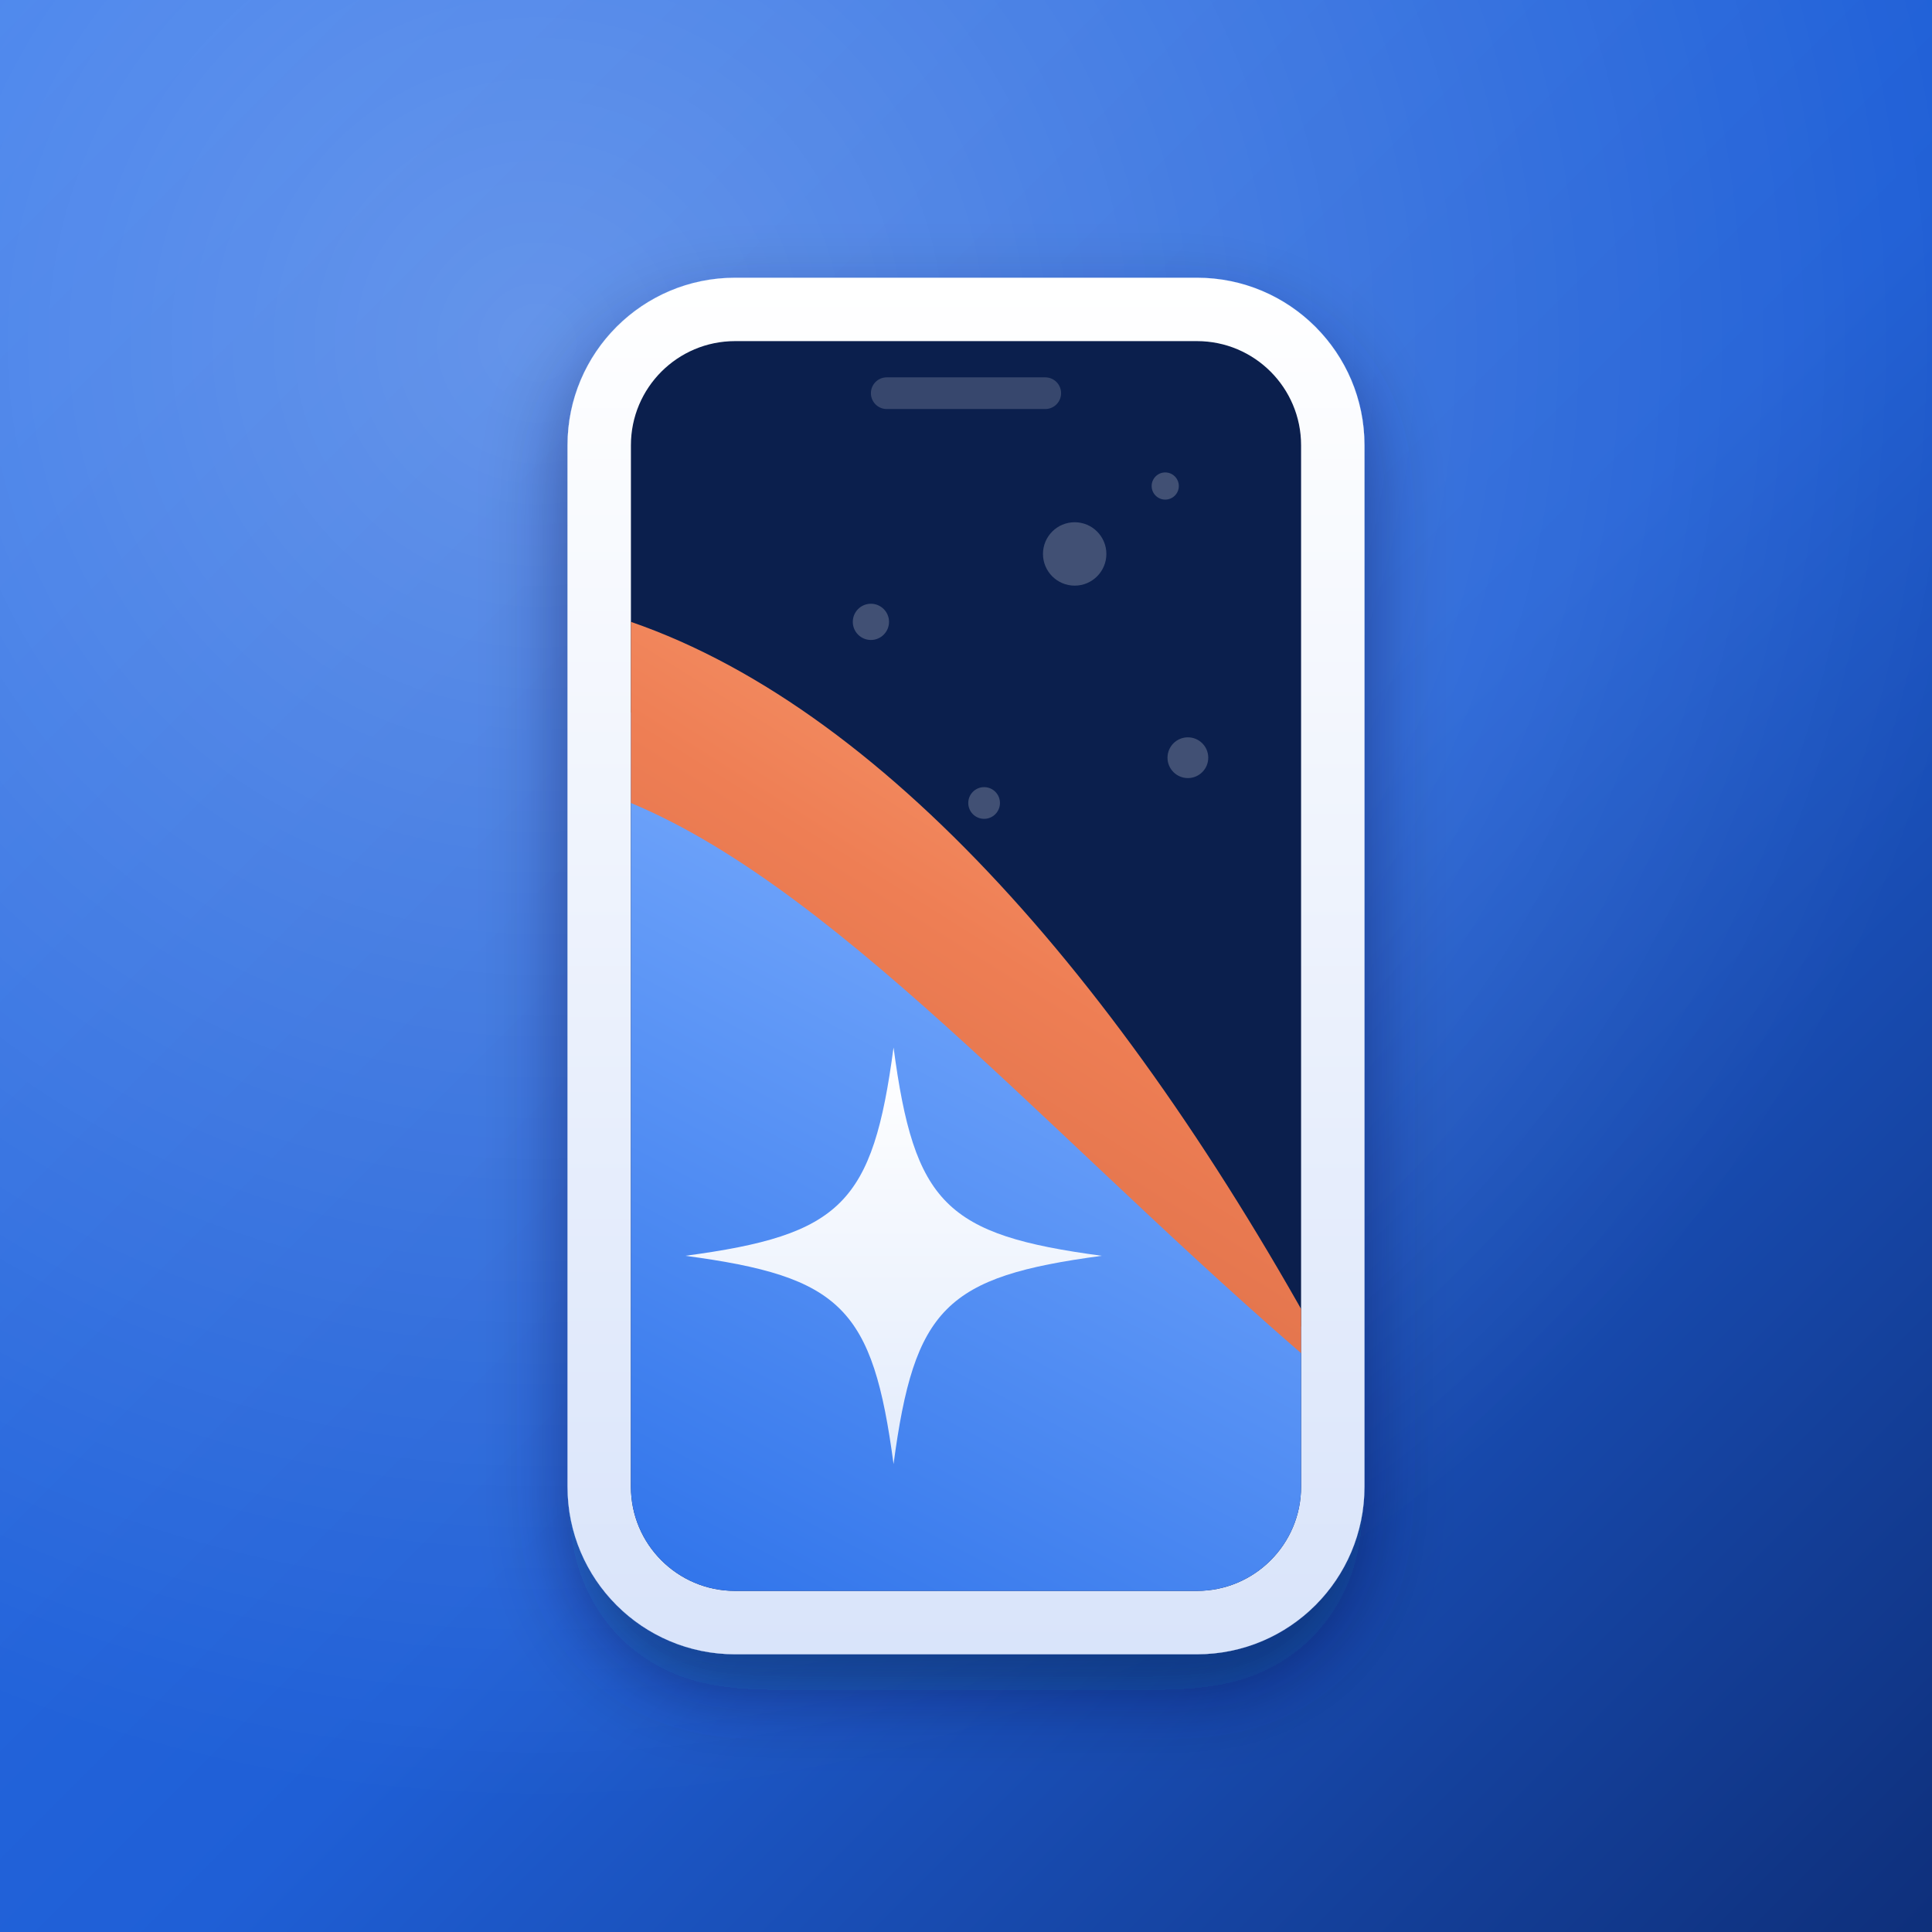
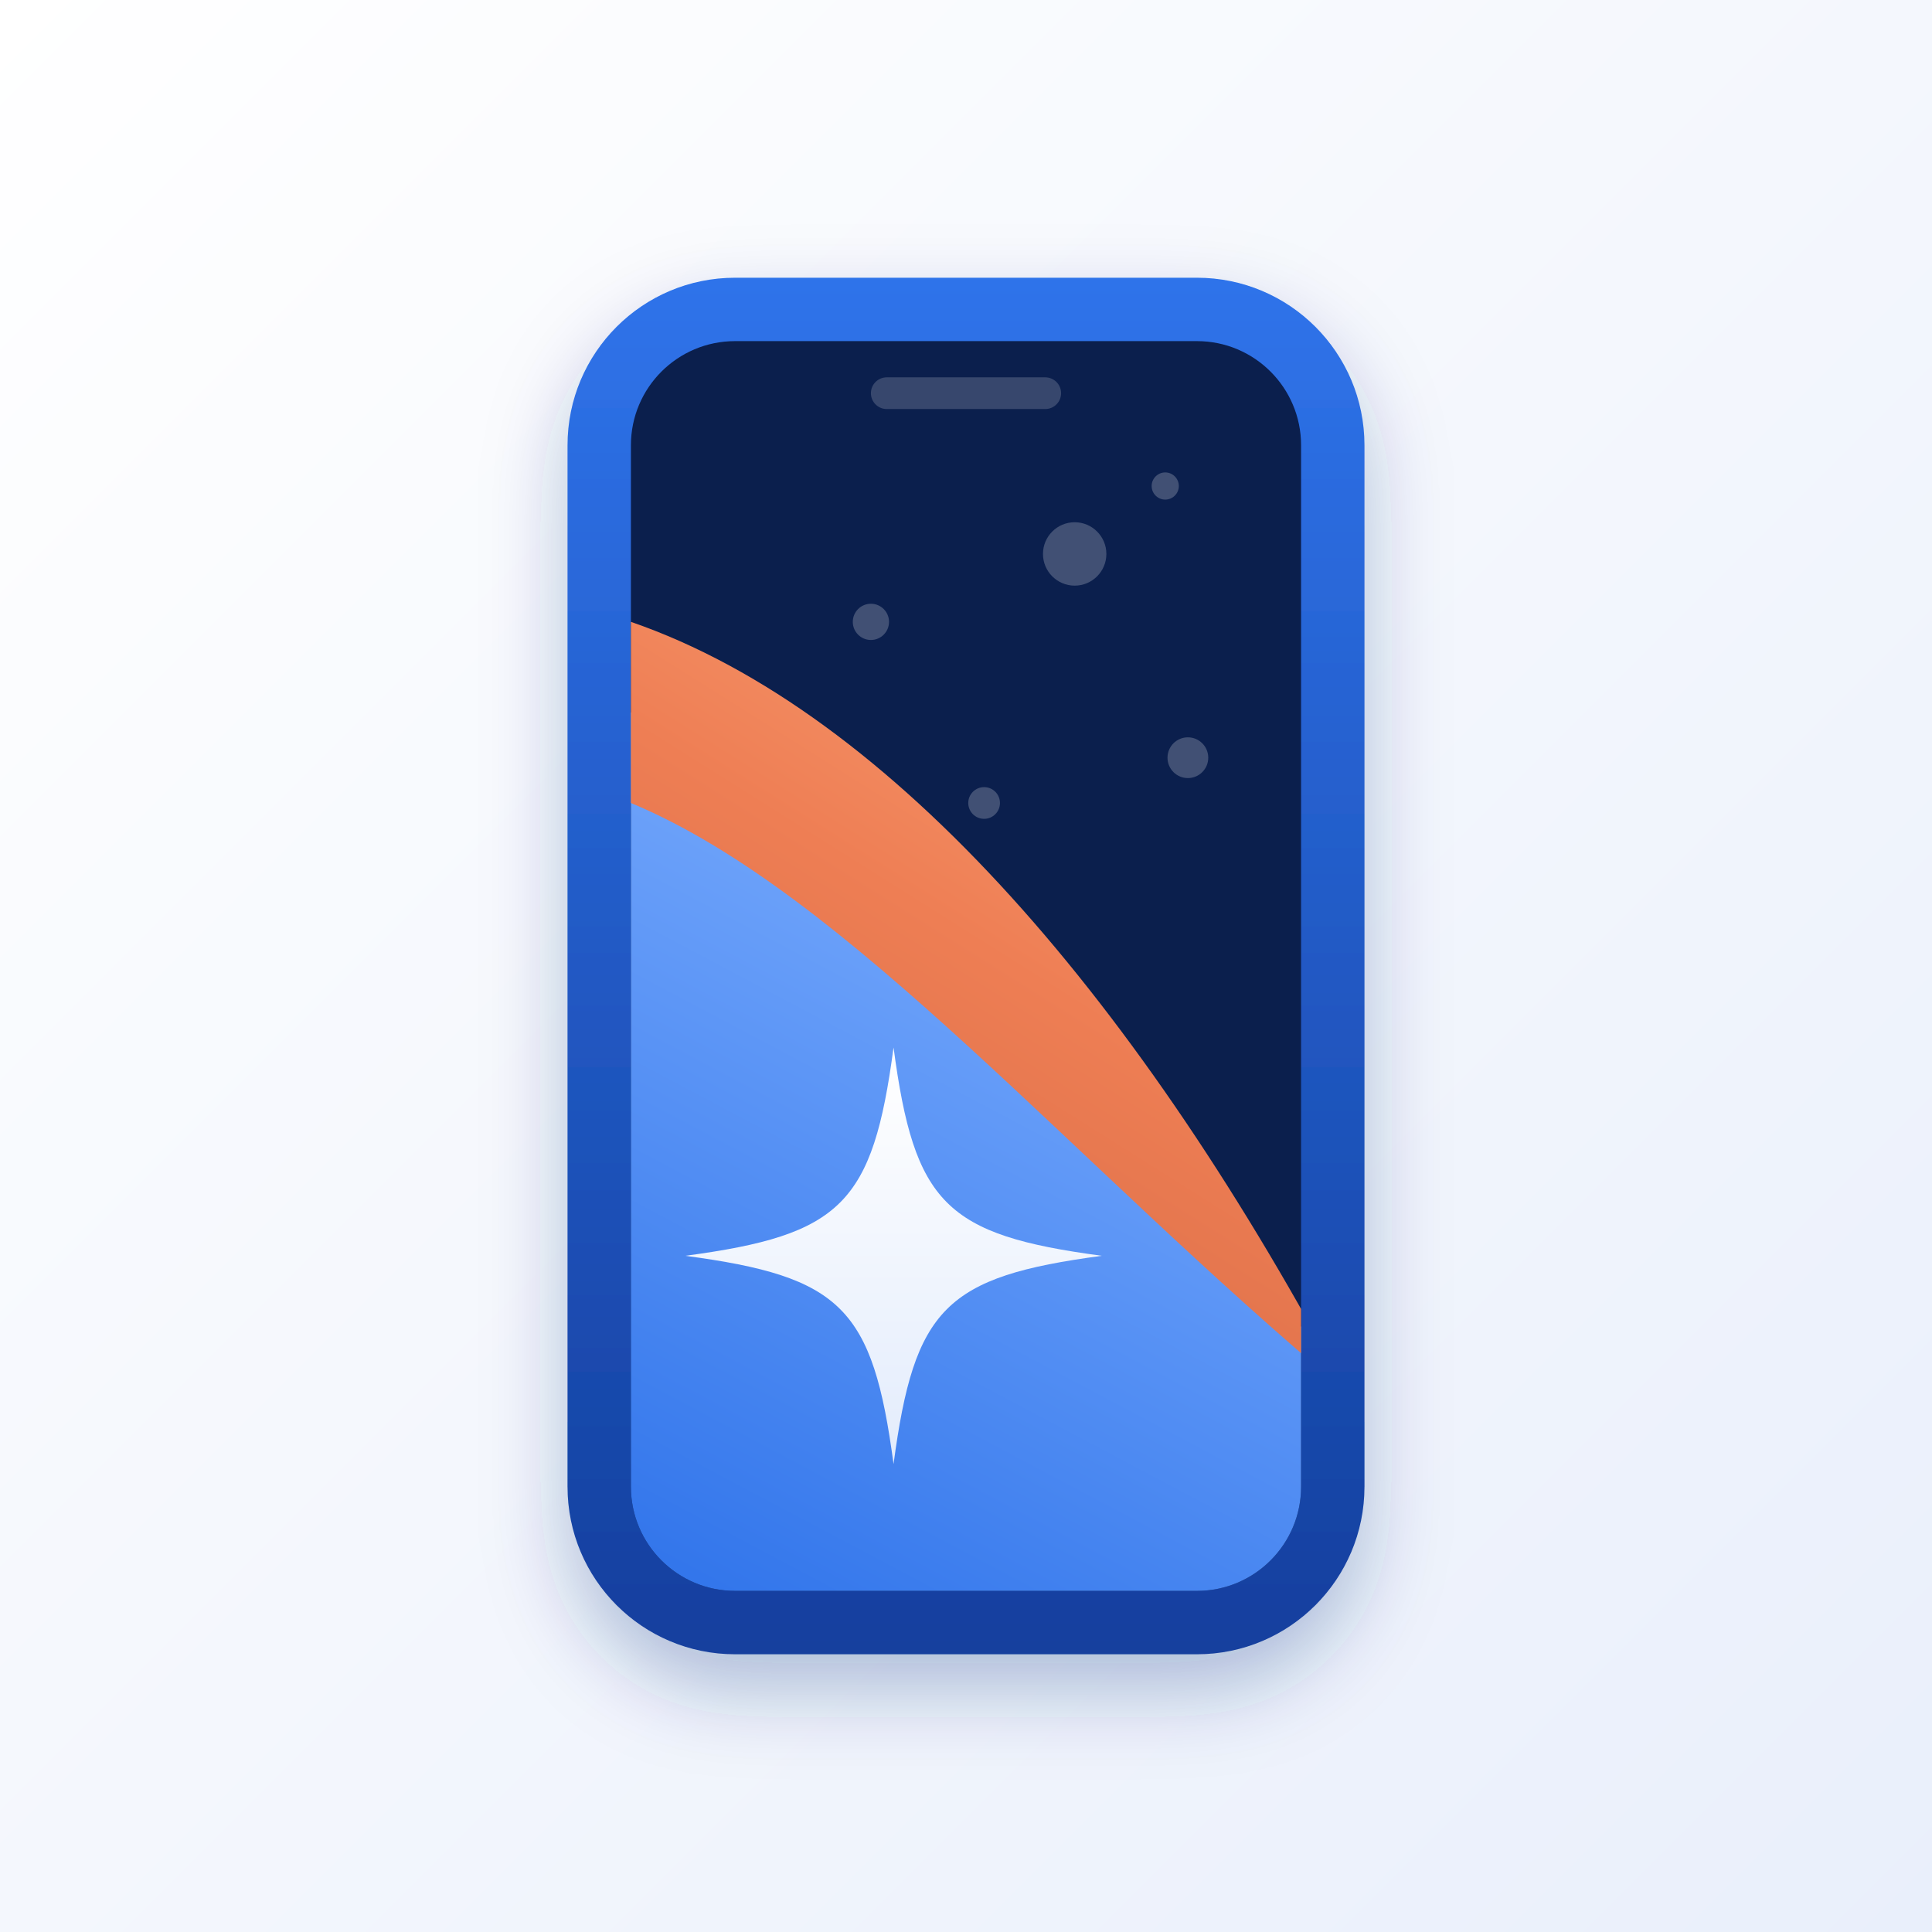
<svg xmlns="http://www.w3.org/2000/svg" width="1024" height="1024" viewBox="0 0 1024 1024">
  <defs>
    <linearGradient id="bg" x1="0" y1="0" x2="1" y2="1">
-       <stop offset="0" stop-color="#2F73EA" />
-       <stop offset="0.55" stop-color="#1F5FD6" />
-       <stop offset="1" stop-color="#0E2F7A" />
+       <stop offset="0" stop-color="#FFFFFF" />
+       <stop offset="1" stop-color="#E9EFFB" />
    </linearGradient>
    <radialGradient id="glow" cx="0.28" cy="0.18" r="0.75">
-       <stop offset="0" stop-color="#FFF" stop-opacity="0.28" />
+       <stop offset="0" stop-color="#FFF" stop-opacity="0" />
      <stop offset="1" stop-color="#FFF" stop-opacity="0" />
    </radialGradient>
    <linearGradient id="body" x1="0" y1="0" x2="0" y2="1">
-       <stop offset="0" stop-color="#FFFFFF" />
-       <stop offset="1" stop-color="#D9E4FA" />
+       <stop offset="0" stop-color="#2F73EA" />
+       <stop offset="1" stop-color="#143F9E" />
    </linearGradient>
    <linearGradient id="or" gradientUnits="userSpaceOnUse" x1="364" y1="800" x2="660" y2="330">
      <stop offset="0" stop-color="#C45A38" />
      <stop offset="0.6" stop-color="#EE7E54" />
      <stop offset="1" stop-color="#FFAA7E" />
    </linearGradient>
    <linearGradient id="clean" gradientUnits="userSpaceOnUse" x1="364" y1="790" x2="560" y2="420">
      <stop offset="0" stop-color="#2F73EA" />
      <stop offset="1" stop-color="#7FB0FF" />
    </linearGradient>
    <linearGradient id="spark" x1="0" y1="0" x2="0" y2="1">
      <stop offset="0" stop-color="#FFFFFF" />
      <stop offset="1" stop-color="#E3ECFC" />
    </linearGradient>
    <clipPath id="scr">
      <rect x="364" y="236" width="296" height="552" rx="46" />
    </clipPath>
    <filter id="sh" x="-30%" y="-30%" width="160%" height="160%">
-       <feDropShadow dx="0" dy="16" stdDeviation="18" flood-color="#04123A" flood-opacity="0.45" />
+       <feDropShadow dx="0" dy="16" stdDeviation="18" flood-color="#0E2F7A" flood-opacity="0.28" />
    </filter>
  </defs>
  <rect width="1024" height="1024" fill="url(#bg)" />
  <rect width="1024" height="1024" fill="url(#glow)" />
  <g transform="translate(512 512) scale(1.2) translate(-512 -512)">
    <g filter="url(#sh)">
      <rect x="336" y="208" width="352" height="608" rx="74" fill="url(#body)" />
    </g>
    <rect x="364" y="236" width="296" height="552" rx="46" fill="#0B1F4D" />
    <rect x="470" y="252" width="84" height="14" rx="7" fill="#FFFFFF" fill-opacity="0.18" />
    <g clip-path="url(#scr)">
      <g fill="#FFFFFF" fill-opacity="0.22">
        <circle cx="560" cy="330" r="14" />
        <circle cx="610" cy="420" r="9" />
        <circle cx="520" cy="440" r="7" />
        <circle cx="600" cy="300" r="6" />
        <circle cx="470" cy="360" r="8" />
      </g>
      <path d="M364 400 C470 440 580 560 690 712 L690 790 L364 790 Z" fill="url(#clean)" />
      <path d="M364 360 C480 400 590 530 680 700 C560 600 460 480 364 440 Z" fill="url(#or)" />
    </g>
    <path d="M480 548 C489.2 617.0 503.0 630.8 572 640 C503.0 649.2 489.2 663.0 480 732 C470.8 663.0 457.0 649.2 388 640 C457.0 630.8 470.8 617.0 480 548 Z" fill="url(#spark)" />
  </g>
</svg>
